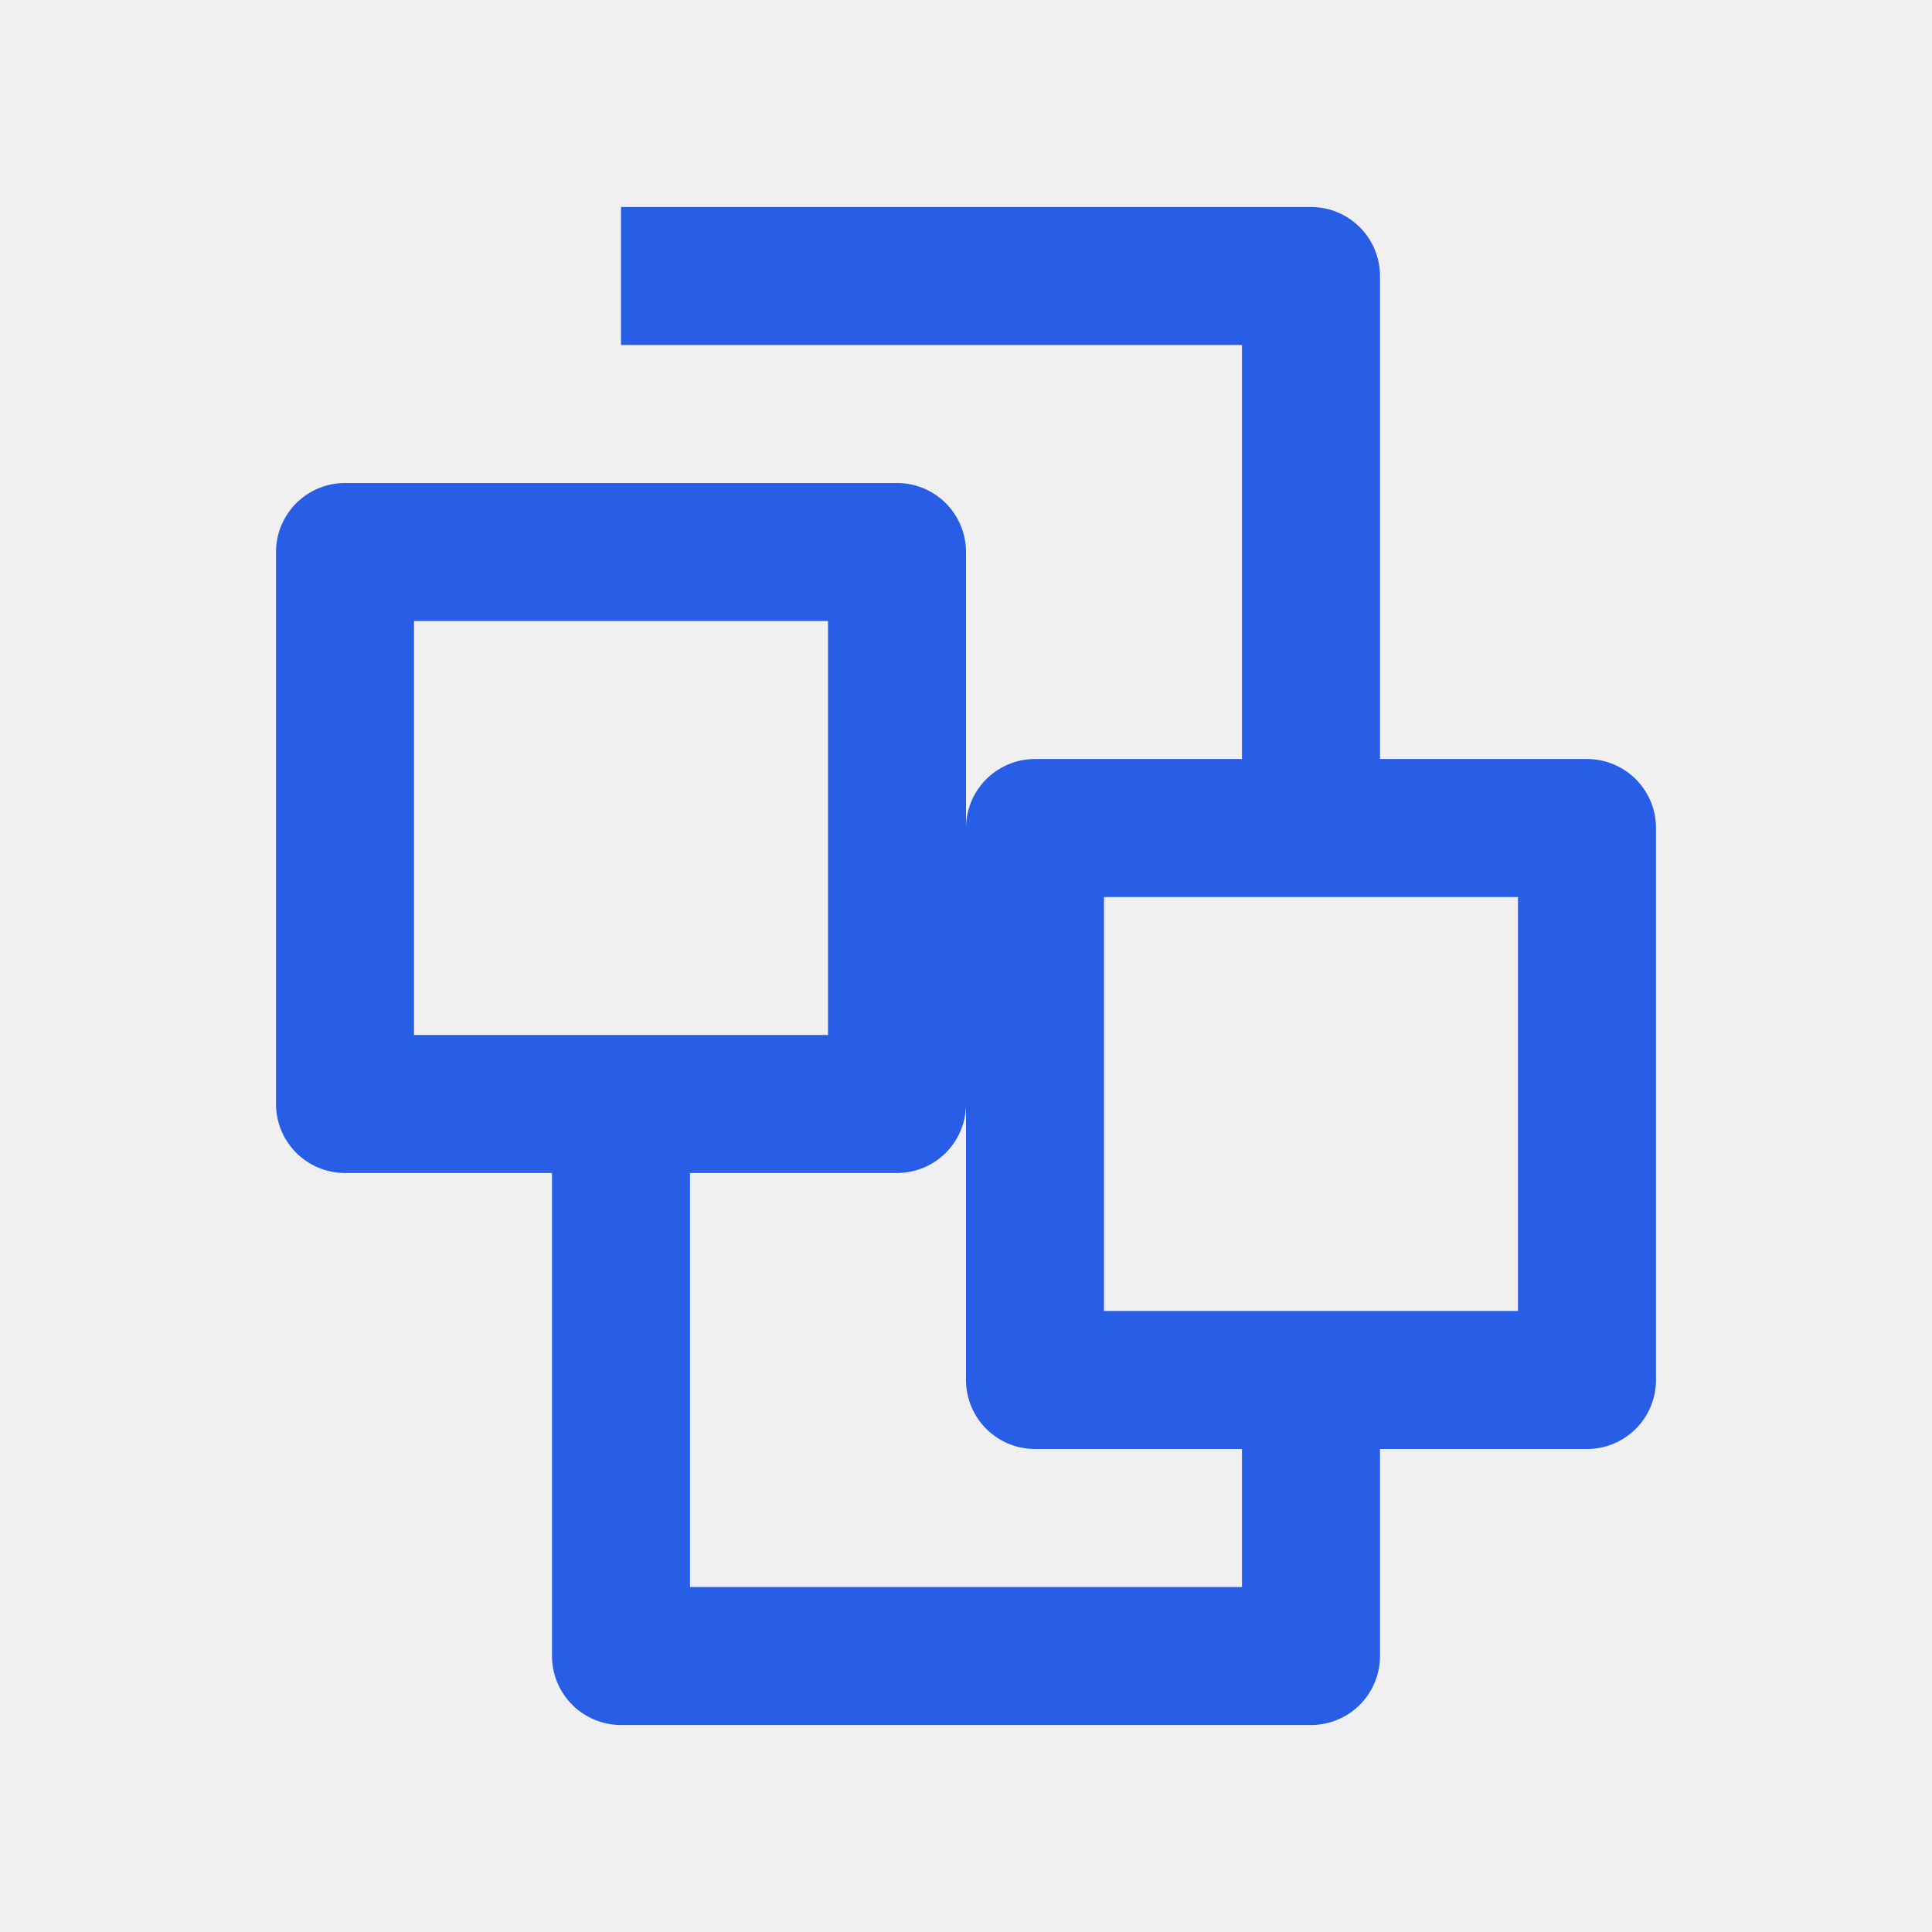
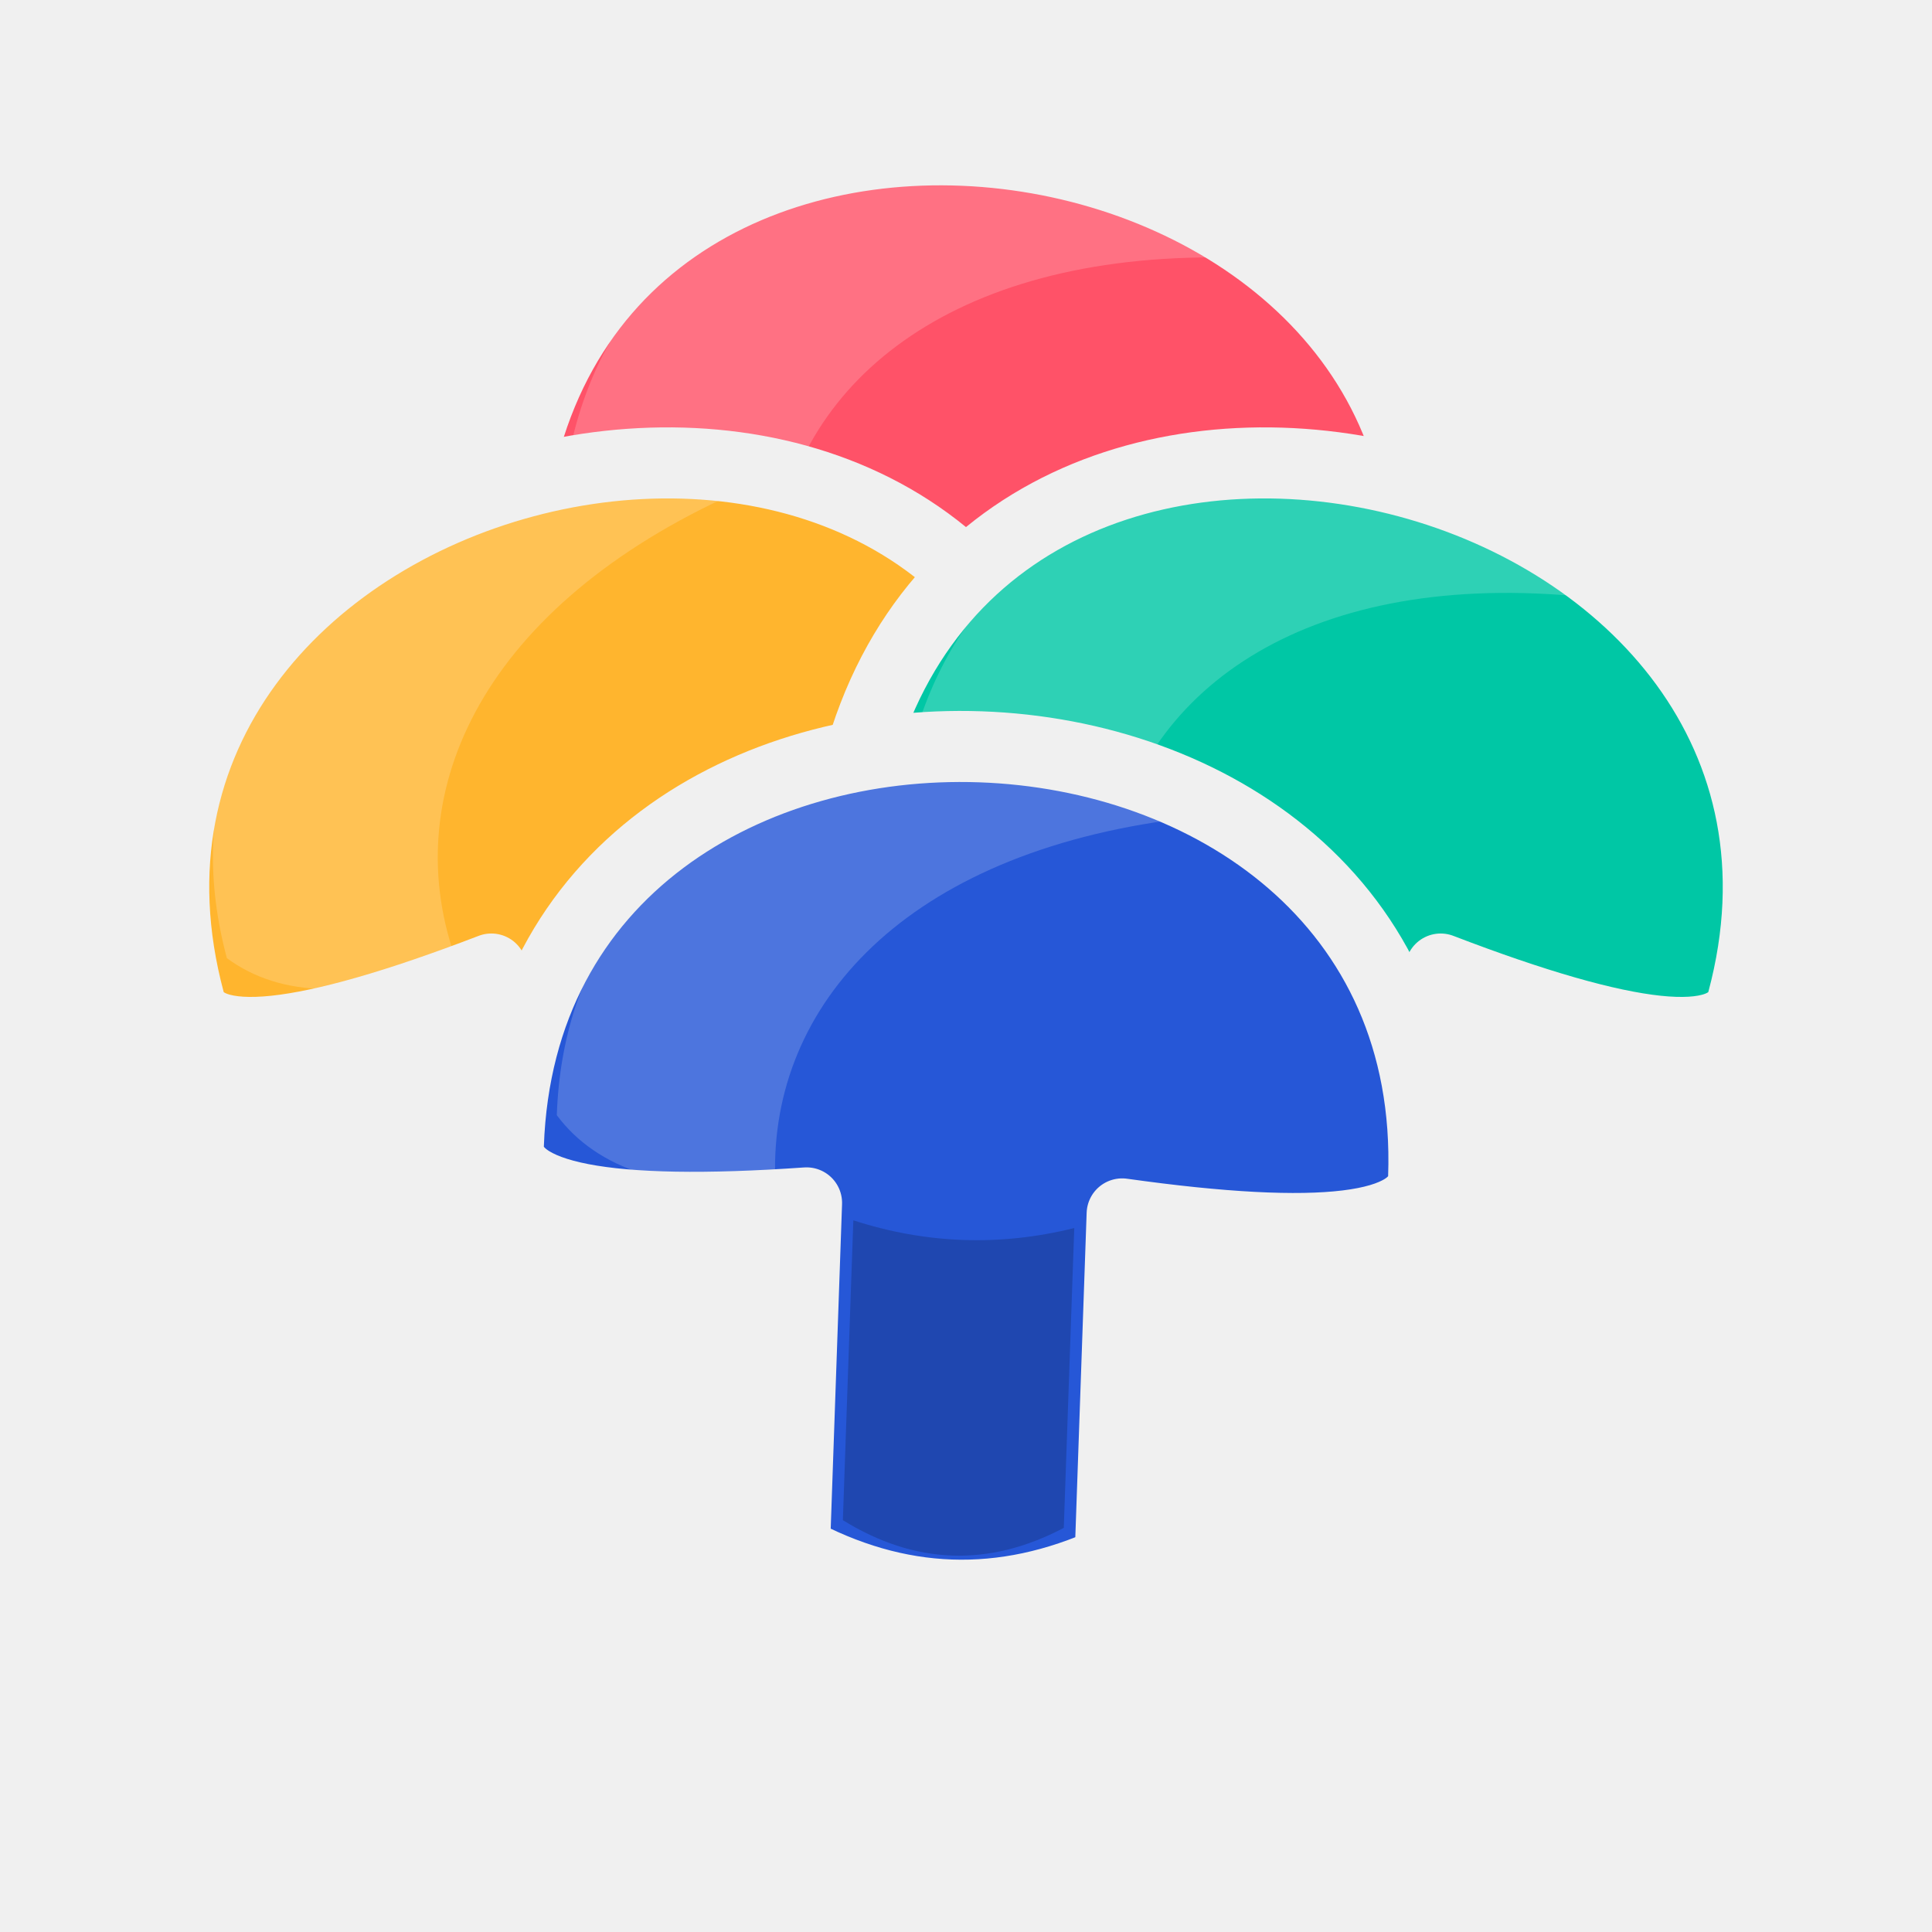
- <svg xmlns="http://www.w3.org/2000/svg" viewBox="0 0 28 28" fill="none">
-   <path d="M5 8h8v8H5zM15 12h8v8h-8zM9 4h10v8M9 16v8h10v-4" stroke="#285de5" stroke-width="2" stroke-linejoin="round" />
+ <svg xmlns="http://www.w3.org/2000/svg" viewBox="-4 0 208 208" role="img" aria-label="Meshrooms">
+   <defs>
+     <path id="mr-m" d="M-29 0 C-29 -35 29 -35 29 0 Q29 5 10 3 L10 25 Q0 30 -10 25 L-10 3 Q-29 5 -29 0Z" />
+     <path id="mr-mb" d="M-29 0 C-29 -35 29 -35 29 0 Q29 5 10 3 L10 14 Q0 18 -10 14 L-10 3 Q-29 5 -29 0Z" />
+     <mask id="mr-k1" maskUnits="userSpaceOnUse" x="-40" y="-40" width="280" height="280">
+       <rect x="-40" y="-40" width="280" height="280" fill="#fff" />
+       <use href="#mr-mb" transform="translate(100 61) rotate(10) scale(1.70)" fill="none" stroke="#000" stroke-width="4.5" stroke-linejoin="round" />
+       <use href="#mr-mb" transform="translate(64 95) rotate(-15) scale(1.70)" fill="#000" stroke="#000" stroke-width="4.5" stroke-linejoin="round" />
+       <use href="#mr-mb" transform="translate(136 95) rotate(15) scale(1.70)" fill="#000" stroke="#000" stroke-width="4.5" stroke-linejoin="round" />
+       <use href="#mr-m" transform="translate(100 125) rotate(2) scale(1.70)" fill="#000" stroke="#000" stroke-width="4.5" stroke-linejoin="round" />
+     </mask>
+     <mask id="mr-k2" maskUnits="userSpaceOnUse" x="-40" y="-40" width="280" height="280">
+       <rect x="-40" y="-40" width="280" height="280" fill="#fff" />
+       <use href="#mr-mb" transform="translate(64 95) rotate(-15) scale(1.70)" fill="none" stroke="#000" stroke-width="4.5" stroke-linejoin="round" />
+       <use href="#mr-mb" transform="translate(136 95) rotate(15) scale(1.70)" fill="#000" stroke="#000" stroke-width="4.5" stroke-linejoin="round" />
+       <use href="#mr-m" transform="translate(100 125) rotate(2) scale(1.70)" fill="#000" stroke="#000" stroke-width="4.5" stroke-linejoin="round" />
+     </mask>
+     <mask id="mr-k3" maskUnits="userSpaceOnUse" x="-40" y="-40" width="280" height="280">
+       <rect x="-40" y="-40" width="280" height="280" fill="#fff" />
+       <use href="#mr-mb" transform="translate(136 95) rotate(15) scale(1.70)" fill="none" stroke="#000" stroke-width="4.5" stroke-linejoin="round" />
+       <use href="#mr-m" transform="translate(100 125) rotate(2) scale(1.70)" fill="#000" stroke="#000" stroke-width="4.5" stroke-linejoin="round" />
+     </mask>
+     <mask id="mr-k4" maskUnits="userSpaceOnUse" x="-40" y="-40" width="280" height="280">
+       <rect x="-40" y="-40" width="280" height="280" fill="#fff" />
+       <use href="#mr-m" transform="translate(100 125) rotate(2) scale(1.70)" fill="none" stroke="#000" stroke-width="4.5" stroke-linejoin="round" />
+     </mask>
+   </defs>
+   <g mask="url(#mr-k1)">
+     <g transform="translate(100 61) rotate(10) scale(1.70)">
+       <use href="#mr-mb" fill="#FF5268" />
+       <path d="M-26 -2 C-26 -22 -5 -29 12 -22 C-5 -19 -13 -9 -12 2 Q-22 3 -26 -2Z" fill="#FFFFFF" opacity=".18" />
+       <path d="M-7 4 Q0 6 7 4 L7 13 Q0 16 -7 13Z" fill="#000000" opacity=".18" />
+     </g>
+   </g>
+   <g mask="url(#mr-k2)">
+     <g transform="translate(64 95) rotate(-15) scale(1.70)">
+       <use href="#mr-mb" fill="#FFB52E" />
+       <path d="M-26 -2 C-26 -22 -5 -29 12 -22 C-5 -19 -13 -9 -12 2 Q-22 3 -26 -2Z" fill="#FFFFFF" opacity=".18" />
+       <path d="M-7 4 Q0 6 7 4 L7 13 Q0 16 -7 13Z" fill="#000000" opacity=".18" />
+     </g>
+   </g>
+   <g mask="url(#mr-k3)">
+     <g transform="translate(136 95) rotate(15) scale(1.70)">
+       <use href="#mr-mb" fill="#00C7A5" />
+       <path d="M-26 -2 C-26 -22 -5 -29 12 -22 C-5 -19 -13 -9 -12 2 Q-22 3 -26 -2Z" fill="#FFFFFF" opacity=".18" />
+       <path d="M-7 4 Q0 6 7 4 L7 13 Q0 16 -7 13Z" fill="#000000" opacity=".18" />
+     </g>
+   </g>
+   <g mask="url(#mr-k4)">
+     <g transform="translate(100 125) rotate(2) scale(1.70)">
+       <use href="#mr-m" fill="#2657D7" />
+       <path d="M-26 -2 C-26 -22 -5 -29 12 -22 C-5 -19 -13 -9 -12 2 Q-22 3 -26 -2Z" fill="#FFFFFF" opacity=".18" />
+       <path d="M-7 4 Q0 6 7 4 L7 23 Q0 27 -7 23Z" fill="#000000" opacity=".18" />
+     </g>
+   </g>
</svg>
